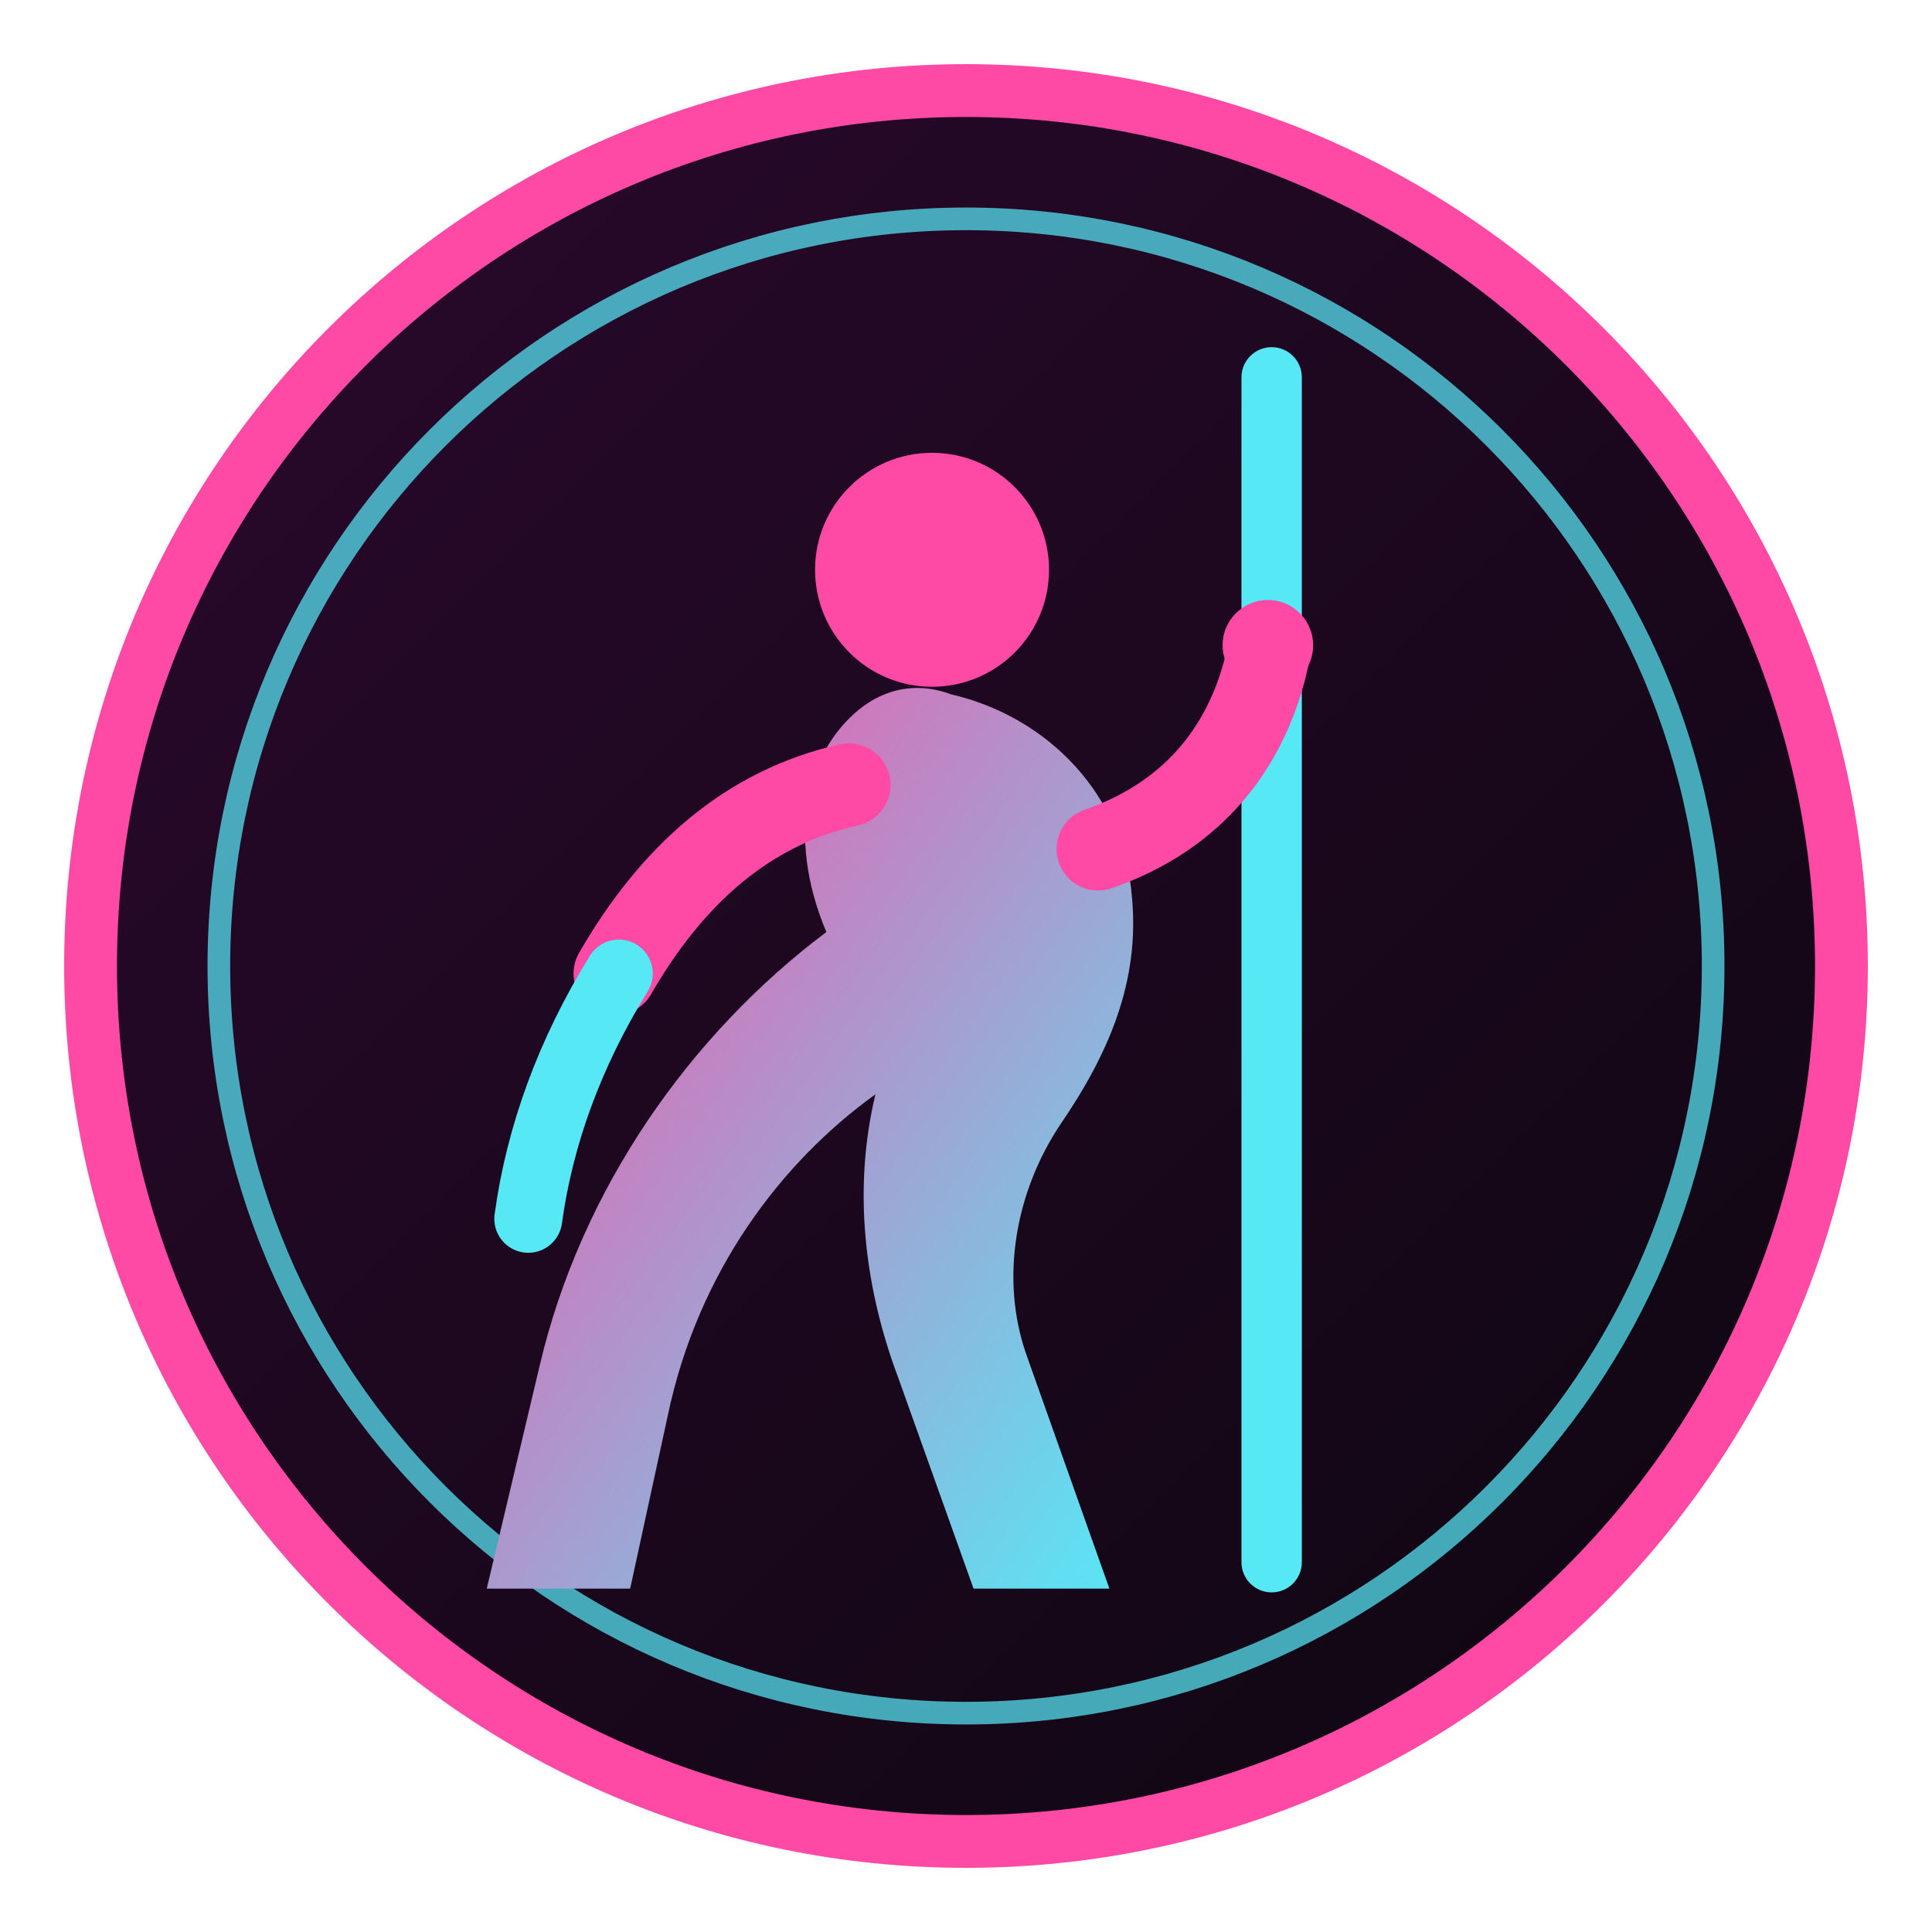
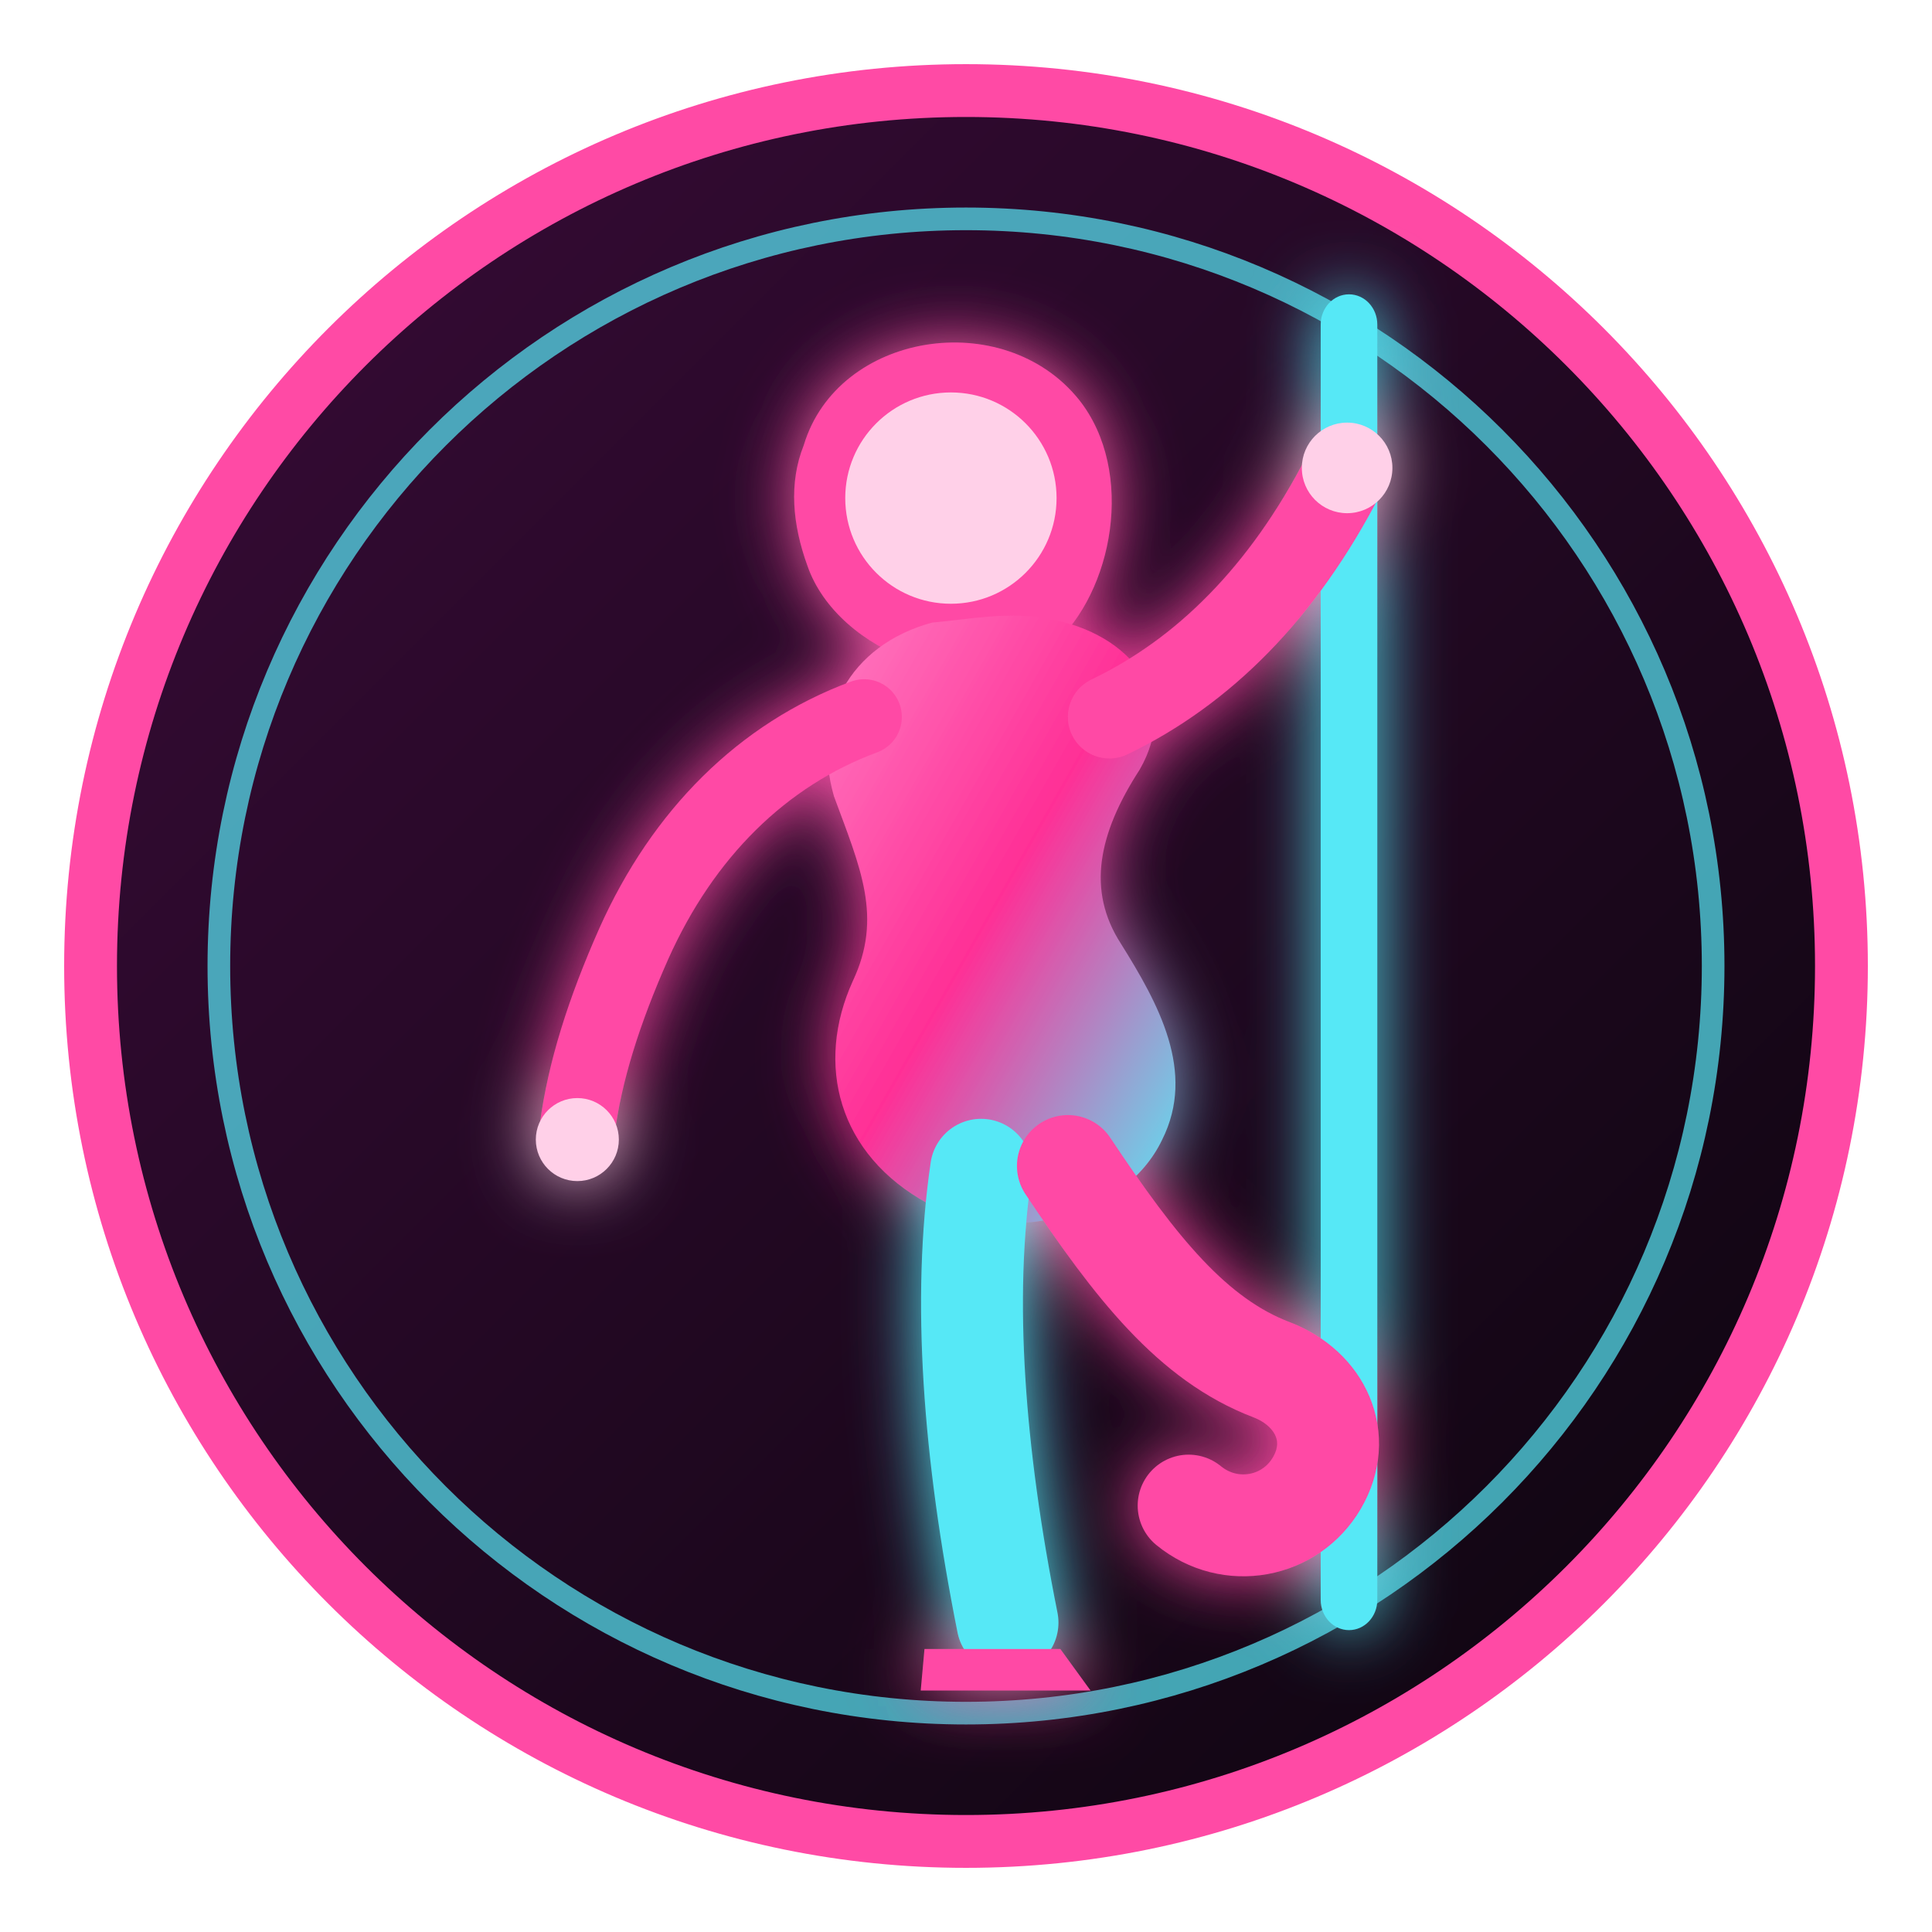
<svg xmlns="http://www.w3.org/2000/svg" viewBox="0 0 512 512" role="img" aria-labelledby="title desc">
  <defs>
    <linearGradient id="bg" x1="0" y1="0" x2="1" y2="1">
-       <stop offset="0" stop-color="#2b092d" />
-       <stop offset="1" stop-color="#0d0610" />
+       <stop offset="0" stop-color="#390b38" />
+       <stop offset="1" stop-color="#0b050d" />
    </linearGradient>
-     <linearGradient id="neon" x1="0" y1="0" x2="1" y2="1">
-       <stop offset="0" stop-color="#ff4aa5" />
+     <linearGradient id="body" x1="0" y1="0" x2="1" y2="1">
+       <stop offset="0" stop-color="#ff7bc1" />
+       <stop offset=".48" stop-color="#ff2f96" />
      <stop offset="1" stop-color="#57e8f6" />
    </linearGradient>
+     <filter id="glow" x="-60%" y="-60%" width="220%" height="220%">
+       <feGaussianBlur stdDeviation="9" result="blur" />
+       <feMerge>
+         <feMergeNode in="blur" />
+         <feMergeNode in="SourceGraphic" />
+       </feMerge>
+     </filter>
  </defs>
  <circle cx="256" cy="256" r="232" fill="url(#bg)" stroke="#ff4aa5" stroke-width="14" />
-   <circle cx="256" cy="256" r="198" fill="none" stroke="#57e8f6" stroke-width="6" opacity=".72" />
-   <rect x="329" y="92" width="16" height="330" rx="8" fill="#57e8f6" />
-   <circle cx="247" cy="151" r="31" fill="#ff4aa5" />
-   <path d="M252 184 C278 190 298 211 300 238 C302 260 294 279 281 298 C269 316 265 339 272 359 L294 421 L258 421 L238 365 C229 341 226 315 232 290 C207 308 185 337 177 375 L167 421 L129 421 L143 362 C154 315 183 274 219 247 C208 221 214 198 229 187 C236 182 244 181 252 184Z" fill="url(#neon)" />
-   <path d="M291 225 C317 216 331 197 336 174" fill="none" stroke="#ff4aa5" stroke-width="22" stroke-linecap="round" />
-   <path d="M225 208 C198 214 178 232 163 258" fill="none" stroke="#ff4aa5" stroke-width="22" stroke-linecap="round" />
-   <path d="M164 258 C151 279 143 301 140 323" fill="none" stroke="#57e8f6" stroke-width="18" stroke-linecap="round" />
-   <circle cx="336" cy="171" r="12" fill="#ff4aa5" />
+   <circle cx="256" cy="256" r="198" fill="none" stroke="#57e8f6" stroke-width="6" opacity=".7" />
+   <g filter="url(#glow)">
+     <rect x="350" y="78" width="15" height="354" rx="8" fill="#57e8f6" />
+     <path d="M213 118 C222 88 266 81 286 106 C301 125 295 157 279 171 C258 187 222 173 214 150 C210 139 209 128 213 118Z" fill="#ff4aa5" />
+     <circle cx="252" cy="132" r="28" fill="#ffd0e8" />
+     <path d="M247 165 C225 171 215 190 221 211 C228 230 234 243 226 260 C216 282 222 306 246 319 C267 330 298 323 308 302 C317 284 307 266 297 250 C288 236 291 221 302 204 C313 185 300 168 278 164 C267 162 258 164 247 165Z" fill="url(#body)" />
+     <path d="M294 190 C319 178 340 157 356 126" fill="none" stroke="#ff4aa5" stroke-width="22" stroke-linecap="round" />
+     <circle cx="357" cy="124" r="12" fill="#ffd0e8" />
+     <path d="M229 190 C202 200 181 221 168 250 C160 268 155 284 153 299" fill="none" stroke="#ff4aa5" stroke-width="20" stroke-linecap="round" />
+     <circle cx="153" cy="302" r="11" fill="#ffd0e8" />
+     <path d="M260 310 C255 344 258 385 267 430" fill="none" stroke="#57e8f6" stroke-width="27" stroke-linecap="round" />
+     <path d="M283 309 C301 336 316 355 337 363 C350 368 356 381 349 393 C342 405 326 408 315 399" fill="none" stroke="#ff4aa5" stroke-width="27" stroke-linecap="round" />
+     <path d="M245 437 L281 437 L289 448 L244 448Z" fill="#ff4aa5" />
+   </g>
</svg>
